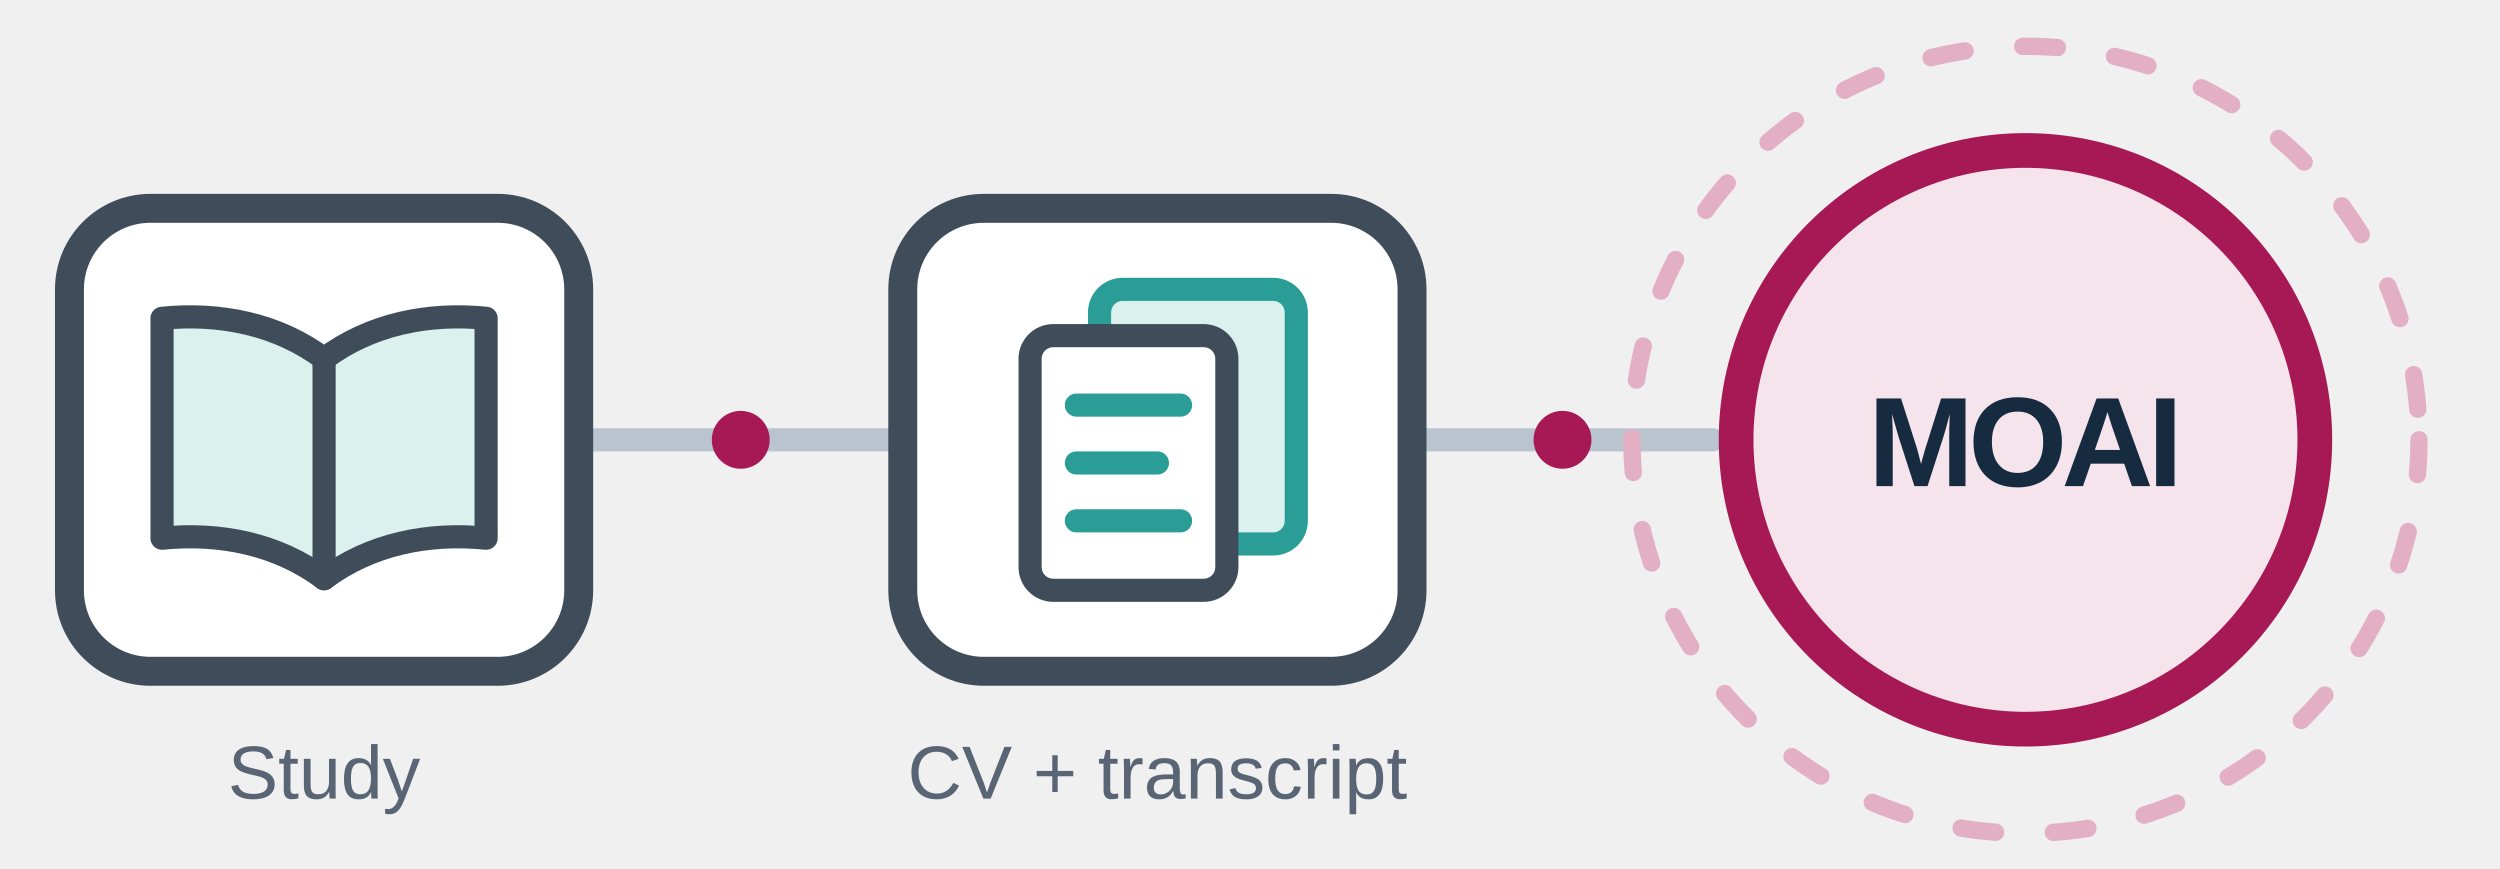
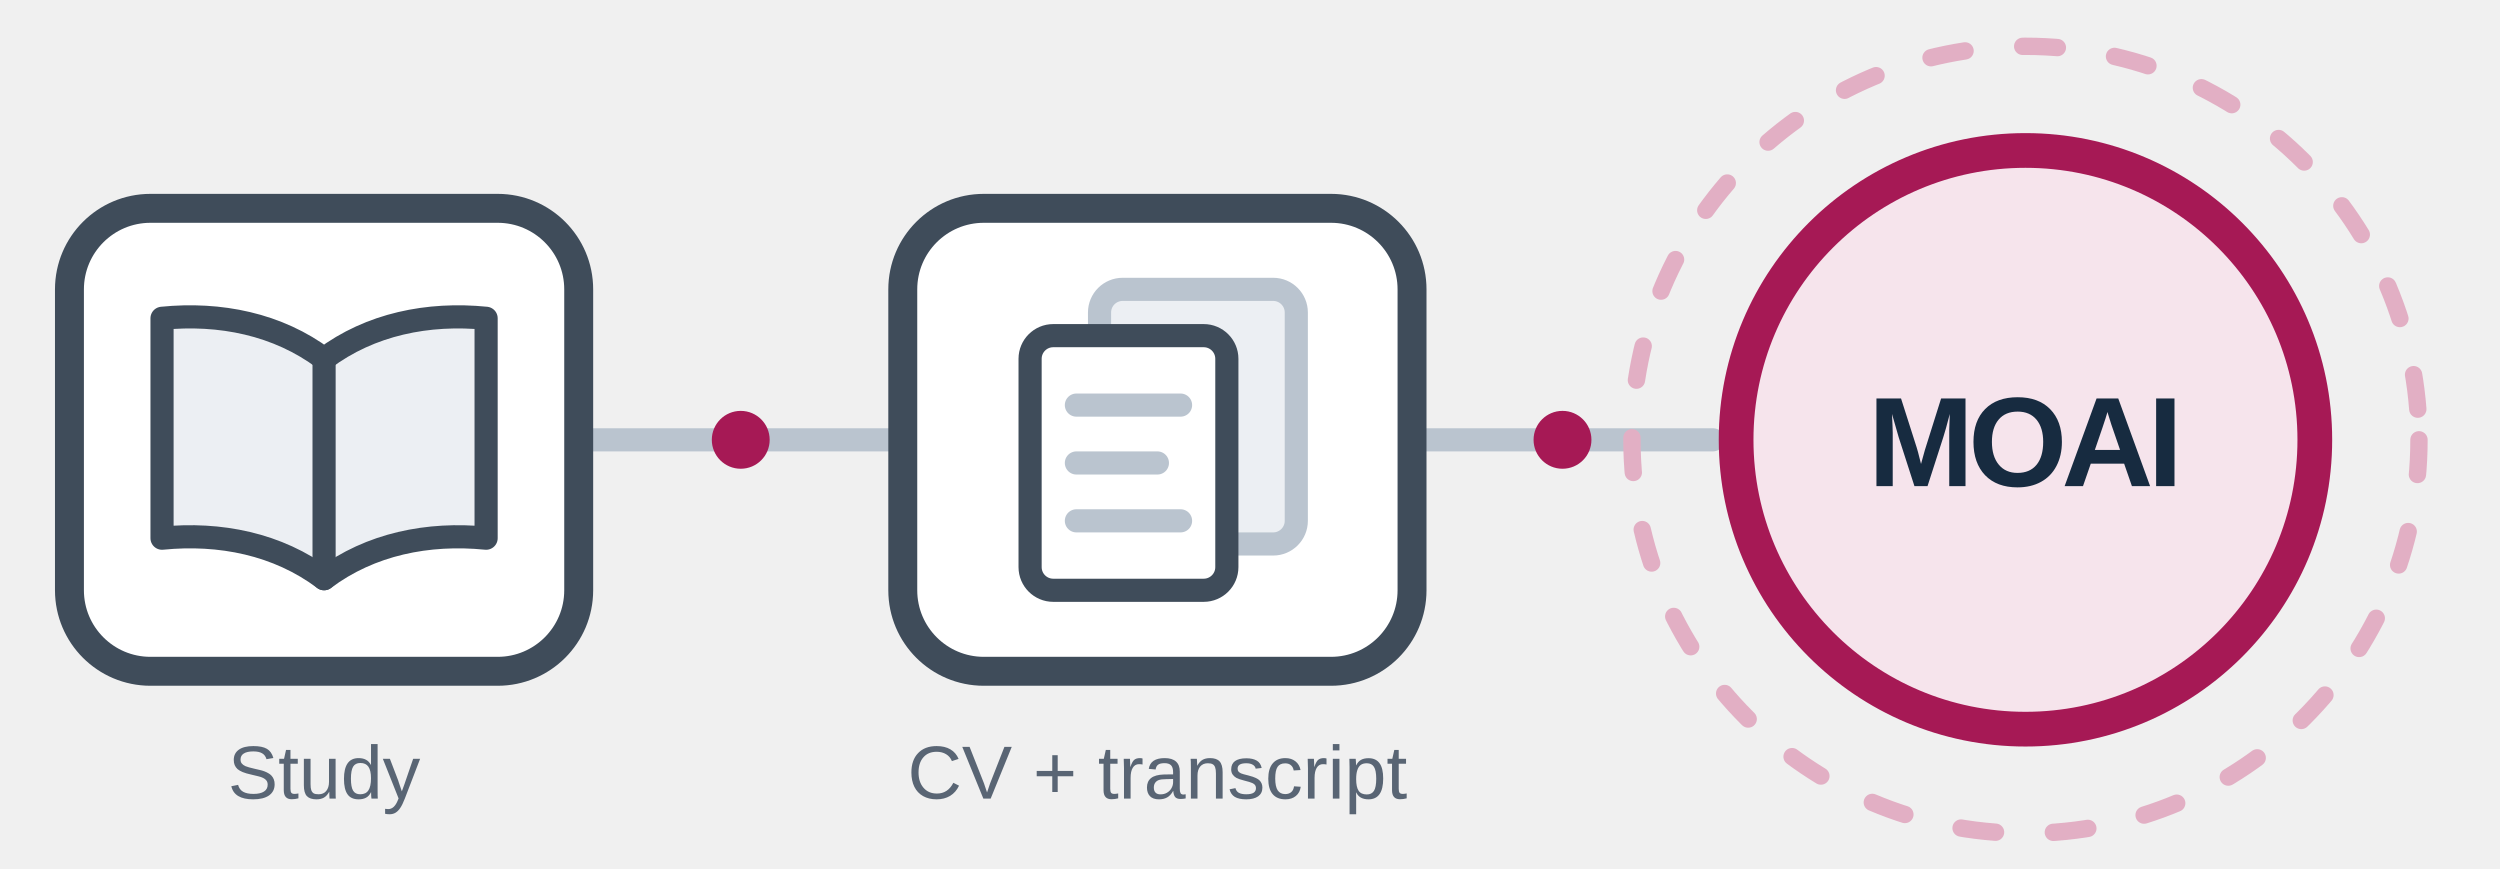
<svg xmlns="http://www.w3.org/2000/svg" viewBox="28 44 432 150" fill="none" stroke-linecap="round" stroke-linejoin="round" font-family="-apple-system, BlinkMacSystemFont, 'Segoe UI', Arial, sans-serif">
  <g stroke="#BAC4CF" stroke-width="4">
    <path d="M128 120H184" />
    <path d="M272 120H324" />
  </g>
  <g fill="#A61955">
    <circle cx="156" cy="120" r="5" />
    <circle cx="298" cy="120" r="5" />
  </g>
  <g stroke="#3F4C5A" stroke-width="5">
    <rect x="40" y="80" width="88" height="80" rx="14" fill="#fff" />
-     <path d="M84 106c-8-6-18-8-28-7v38c10-1 20 1 28 7c8-6 18-8 28-7V99c-10-1-20 1-28 7z" fill="#DAF1EE" stroke-width="4" />
+     <path d="M84 106c-8-6-18-8-28-7v38c10-1 20 1 28 7c8-6 18-8 28-7V99c-10-1-20 1-28 7z" fill="#ECEFF3" stroke-width="4" />
    <path d="M84 106v38" stroke-width="4" />
    <rect x="184" y="80" width="88" height="80" rx="14" fill="#fff" />
-     <rect x="218" y="94" width="34" height="44" rx="4" fill="#DAF1EE" stroke="#2A9D96" stroke-width="4" />
+     <rect x="218" y="94" width="34" height="44" rx="4" fill="#ECEFF3" stroke="#BAC4CF" stroke-width="4" />
    <rect x="206" y="102" width="34" height="44" rx="4" fill="#fff" stroke-width="4" />
-     <path d="M214 114h18M214 124h14M214 134h18" stroke="#2A9D96" stroke-width="4" />
+     <path d="M214 114h18M214 124h14M214 134h18" stroke="#BAC4CF" stroke-width="4" />
  </g>
  <circle cx="378" cy="120" r="50" fill="#F6E4EC" stroke="#A61955" stroke-width="6" />
  <circle cx="378" cy="120" r="68" stroke="#E2AFC4" stroke-width="3" stroke-dasharray="6 10" />
  <text x="378" y="128" text-anchor="middle" font-size="22" font-weight="700" fill="#172b40" stroke="none" letter-spacing="-1">MOAI</text>
  <g font-size="13" fill="#596574" stroke="none" text-anchor="middle">
    <text x="84" y="182">Study</text>
    <text x="228" y="182">CV + transcript</text>
  </g>
</svg>
